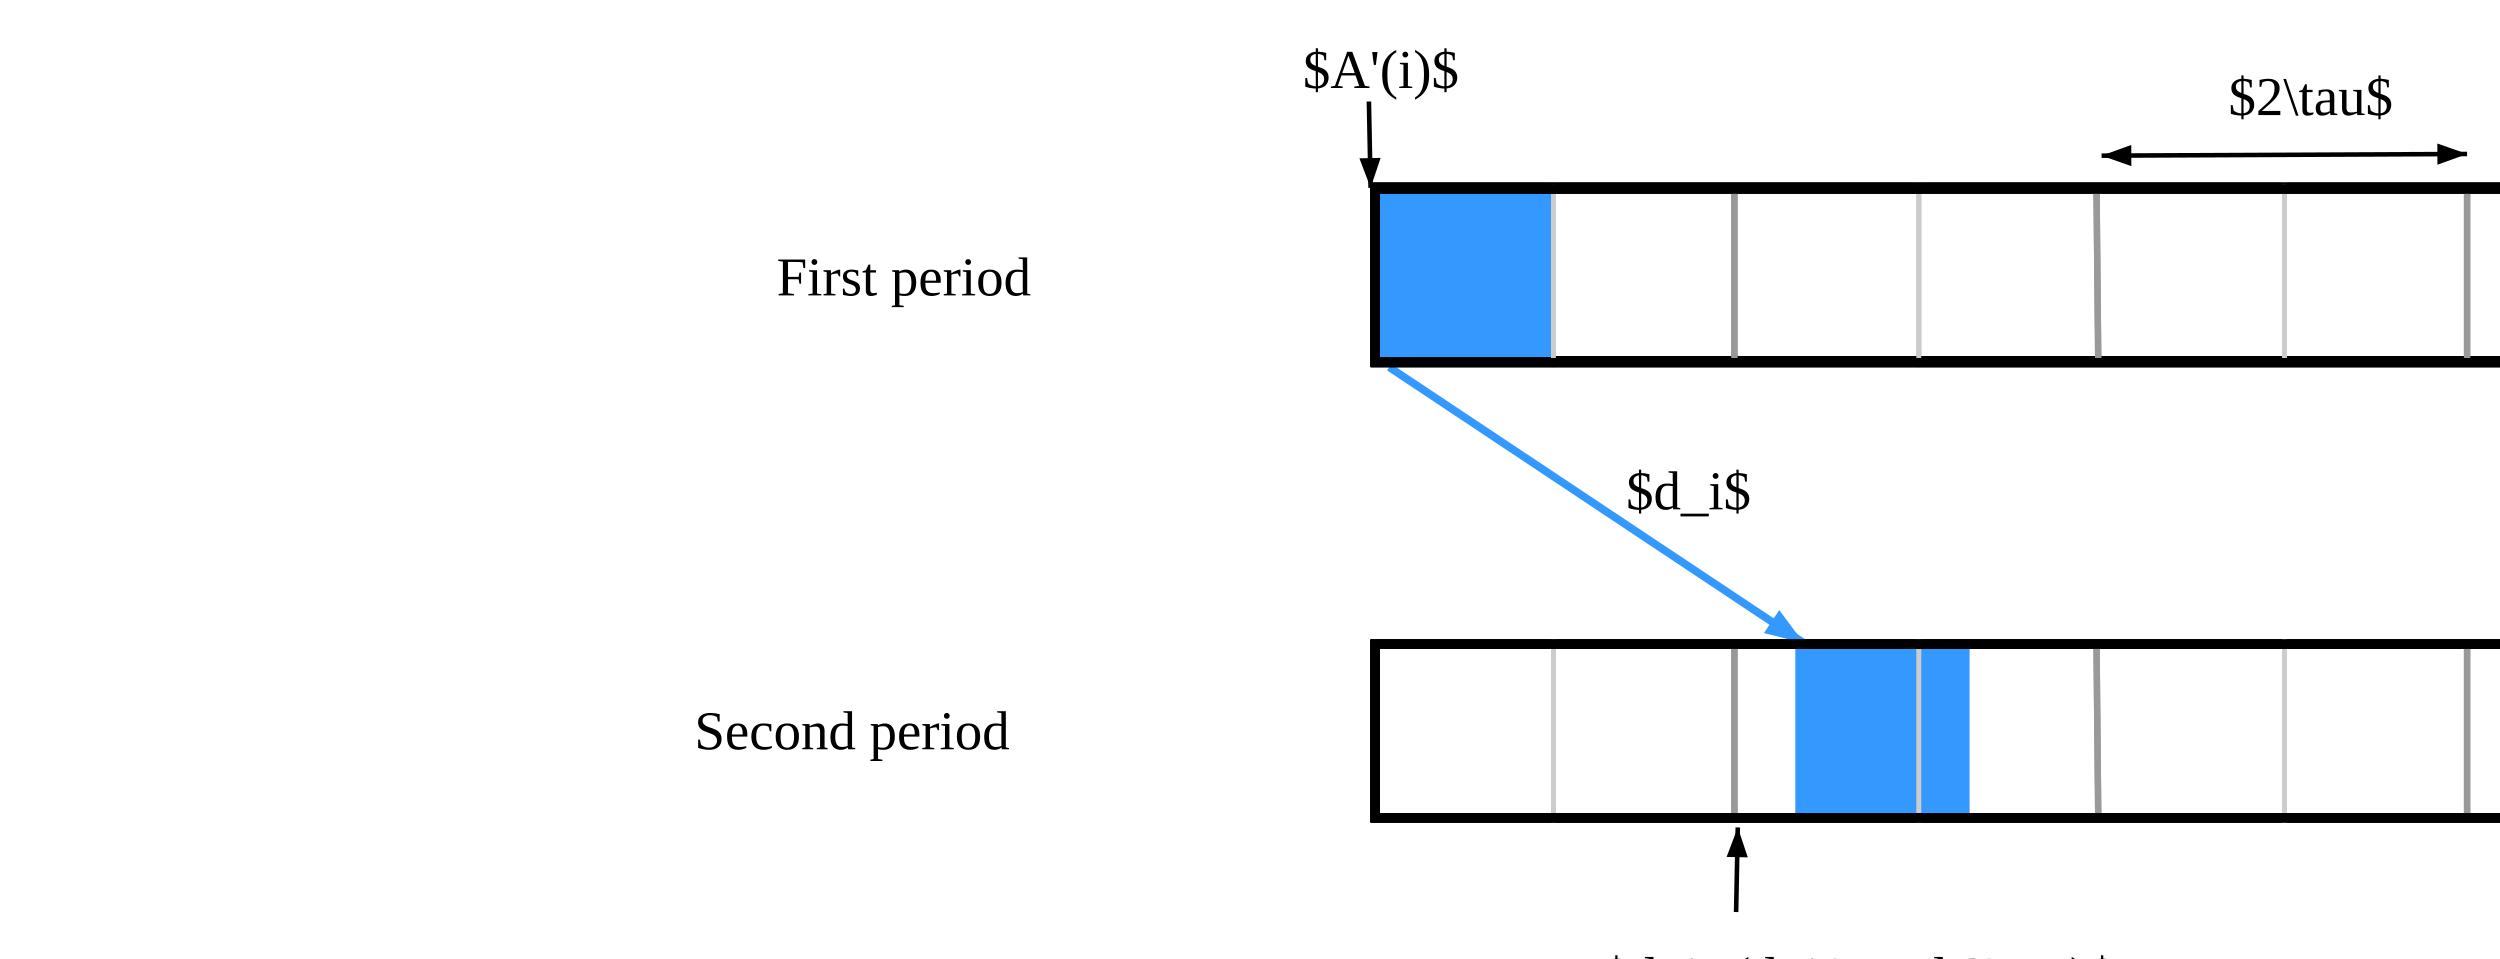
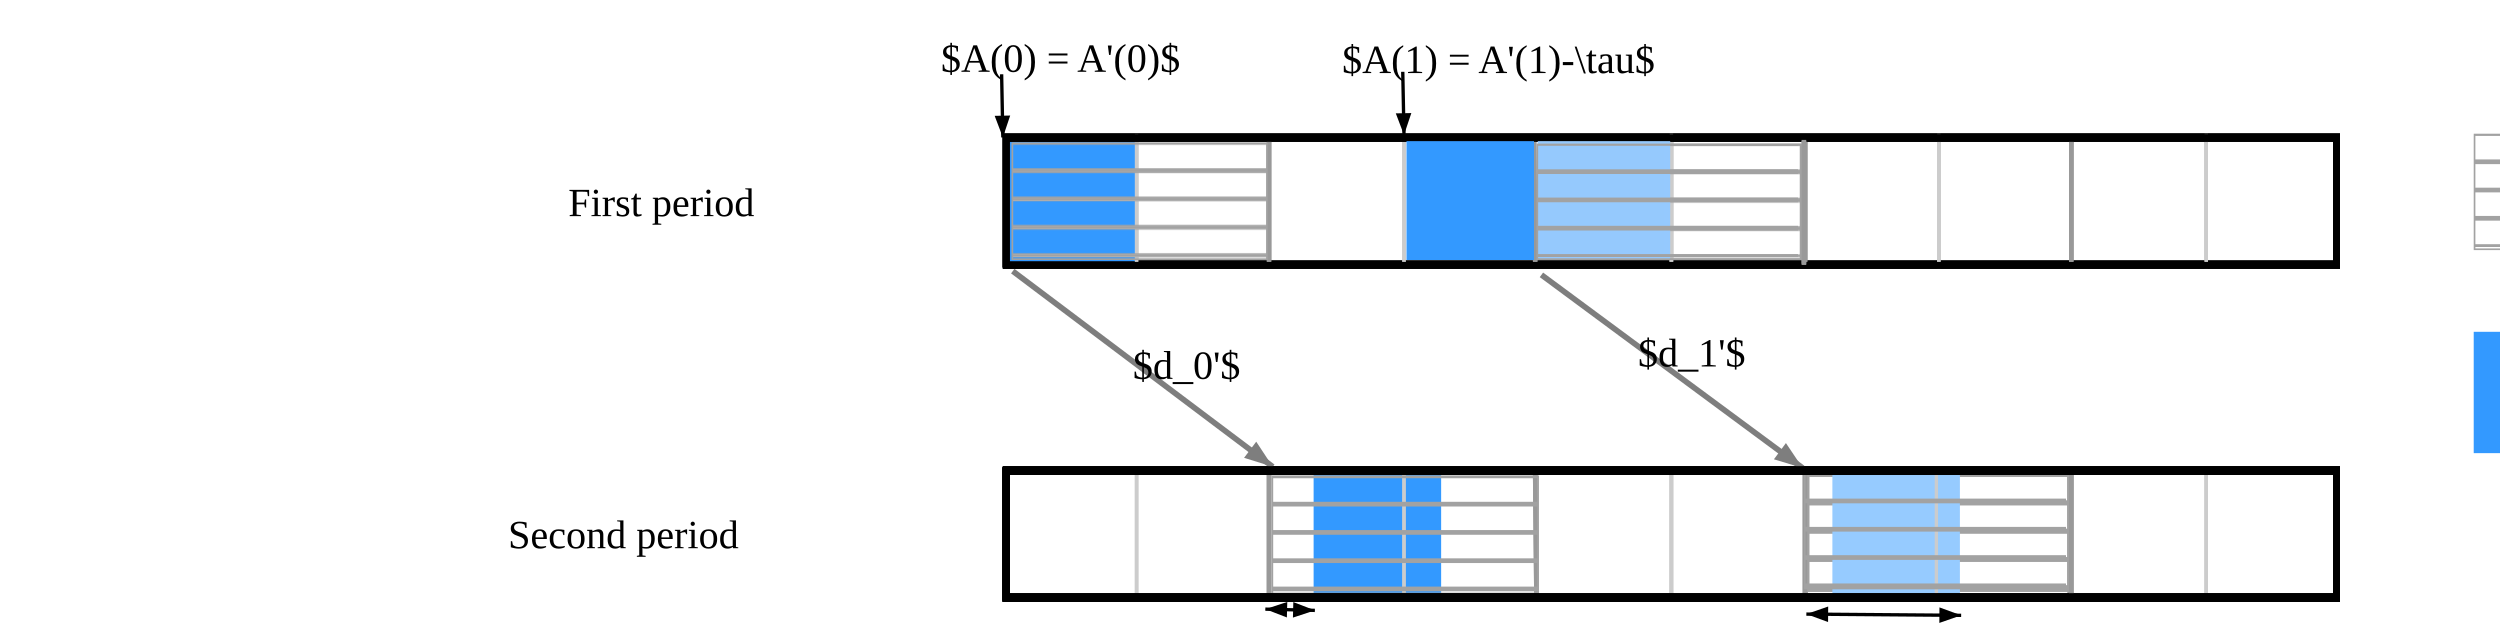
<svg xmlns="http://www.w3.org/2000/svg" xmlns:ns1="http://latexdraw.sourceforge.net/namespaces/latexdraw" version="1.1" baseProfile="full">
  <g>
-     <g ns1:type="joinedLines" id="id69591865">
+     <g ns1:type="joinedLines" id="id1124528321">
      <polyline points="340.0,80.0 340.0,40.0 " stroke-width="1.0" stroke="#cccccc" ns1:rotationAngle="0.0" />
    </g>
-     <g ns1:type="joinedLines" id="id1670216367">
+     <g ns1:type="joinedLines" id="id139742578">
      <polyline points="420.0,80.0 420.0,40.0 " stroke-width="1.0" stroke="#cccccc" ns1:rotationAngle="0.0" />
    </g>
-     <g ns1:type="joinedLines" id="id1146180643">
-       <polyline points="500.0,80.0 500.0,40.0 " stroke-width="1.0" stroke="#cccccc" ns1:rotationAngle="0.0" />
-     </g>
-     <g ns1:type="joinedLines" id="id1662050540">
+     <g ns1:type="joinedLines" id="id275857088">
+       <polyline points="500.0,80.0 500.0,40.0 " stroke-width="1.0" stroke="#cccccc" ns1:rotationAngle="0.0" />
+     </g>
+     <g ns1:type="joinedLines" id="id1198516163">
      <polyline points="340.0,180.0 340.0,140.0 " stroke-width="1.0" stroke="#cccccc" ns1:rotationAngle="0.0" />
    </g>
-     <g ns1:type="joinedLines" id="id1874399300">
+     <g ns1:type="joinedLines" id="id1505302366">
      <polyline points="420.0,180.0 420.0,140.0 " stroke-width="1.0" stroke="#cccccc" ns1:rotationAngle="0.0" />
    </g>
-     <g ns1:type="joinedLines" id="id1872234865">
+     <g ns1:type="joinedLines" id="id1548845569">
      <polyline points="500.0,180.0 500.0,140.0 " stroke-width="1.0" stroke="#cccccc" ns1:rotationAngle="0.0" />
    </g>
-     <g ns1:type="text" id="id138153360" fill="black" ns1:position="bl">
+     <g ns1:type="text" id="id263999144" fill="black" ns1:position="bl">
      <text x="170.0" y="64.667">First period</text>
    </g>
-     <g ns1:type="text" id="id1191585094" fill="black" ns1:position="bl">
+     <g ns1:type="text" id="id2020578433" fill="black" ns1:position="bl">
      <text x="152.0" y="164">Second period</text>
    </g>
-     <g ns1:type="joinedLines" id="id151237588">
+     <g ns1:type="joinedLines" id="id2001986806">
      <polyline points="340.0,180.0 340.0,140.0 " stroke-width="1.0" stroke="#cccccc" ns1:rotationAngle="0.0" />
    </g>
-     <g ns1:type="joinedLines" id="id1629565596">
+     <g ns1:type="joinedLines" id="id1017399930">
      <polyline points="420.0,180.0 420.0,140.0 " stroke-width="1.0" stroke="#cccccc" ns1:rotationAngle="0.0" />
    </g>
-     <g ns1:type="joinedLines" id="id717638370">
+     <g ns1:type="joinedLines" id="id1349987660">
      <polyline points="500.0,180.0 500.0,140.0 " stroke-width="1.0" stroke="#cccccc" ns1:rotationAngle="0.0" />
    </g>
-     <g ns1:type="rectangle" id="id1452822447">
-       <rect x="301.0" y="141.0" width="398.0" height="38.0" ns1:borderPos="outer" stroke-width="2.0" stroke="black" fill="none" />
-     </g>
-     <g ns1:type="joinedLines" id="id1438580304">
+     <g ns1:type="rectangle" id="id2131043040">
+       <rect x="301.0" y="141.0" width="398.0" height="38.0" ns1:borderPos="outer" stroke-width="2.0" stroke="black" fill="none" />
+     </g>
+     <g ns1:type="joinedLines" id="id1182379424">
      <polyline points="340,80.0 340,40.0 " stroke-width="1.0" stroke="#cccccc" ns1:rotationAngle="0.0" />
    </g>
-     <g ns1:type="joinedLines" id="id1419913712">
+     <g ns1:type="joinedLines" id="id1119560125">
      <polyline points="420.0,80.0 420.0,40.0 " stroke-width="1.0" stroke="#cccccc" ns1:rotationAngle="0.0" />
    </g>
-     <g ns1:type="joinedLines" id="id487703327">
-       <polyline points="500.0,80.0 500.0,40.0 " stroke-width="1.0" stroke="#cccccc" ns1:rotationAngle="0.0" />
-     </g>
-     <g ns1:type="rectangle" id="id2097704913">
+     <g ns1:type="joinedLines" id="id577834973">
+       <polyline points="500.0,80.0 500.0,40.0 " stroke-width="1.0" stroke="#cccccc" ns1:rotationAngle="0.0" />
+     </g>
+     <g ns1:type="rectangle" id="id1439702603">
      <rect x="301.0" y="41.0" width="398.0" height="38.0" ns1:borderPos="outer" stroke-width="2.0" stroke="black" fill="none" />
    </g>
-     <g ns1:type="joinedLines" id="id1427655538">
+     <g ns1:type="joinedLines" id="id601380802">
      <polyline points="500.0,180.0 500.0,140.0 " stroke-width="1.0" stroke="#cccccc" ns1:rotationAngle="0.0" />
    </g>
-     <g ns1:type="joinedLines" id="id321528898">
+     <g ns1:type="joinedLines" id="id1404106084">
      <polyline points="580.0,180.0 580.0,140.0 " stroke-width="1.0" stroke="#cccccc" ns1:rotationAngle="0.0" />
    </g>
-     <g ns1:type="joinedLines" id="id51702230">
+     <g ns1:type="joinedLines" id="id1457014077">
      <polyline points="660.0,180.0 660.0,140.0 " stroke-width="1.0" stroke="#cccccc" ns1:rotationAngle="0.0" />
    </g>
-     <g ns1:type="joinedLines" id="id1432114729">
+     <g ns1:type="joinedLines" id="id954687482">
      <polyline points="500.0,180.0 500.0,140.0 " stroke-width="1.0" stroke="#cccccc" ns1:rotationAngle="0.0" />
    </g>
-     <g ns1:type="joinedLines" id="id2023080120">
+     <g ns1:type="joinedLines" id="id1610820931">
      <polyline points="580.0,180.0 580.0,140.0 " stroke-width="1.0" stroke="#cccccc" ns1:rotationAngle="0.0" />
    </g>
-     <g ns1:type="joinedLines" id="id1278081639">
+     <g ns1:type="joinedLines" id="id1258233112">
      <polyline points="660.0,180.0 660.0,140.0 " stroke-width="1.0" stroke="#cccccc" ns1:rotationAngle="0.0" />
    </g>
-     <g ns1:type="joinedLines" id="id1835435711">
-       <polyline points="500.0,80.0 500.0,40.0 " stroke-width="1.0" stroke="#cccccc" ns1:rotationAngle="0.0" />
-     </g>
-     <g ns1:type="joinedLines" id="id2101551289">
+     <g ns1:type="joinedLines" id="id1957974605">
+       <polyline points="500.0,80.0 500.0,40.0 " stroke-width="1.0" stroke="#cccccc" ns1:rotationAngle="0.0" />
+     </g>
+     <g ns1:type="joinedLines" id="id579559777">
      <polyline points="580.0,80.0 580.0,40.0 " stroke-width="1.0" stroke="#cccccc" ns1:rotationAngle="0.0" />
    </g>
-     <g ns1:type="joinedLines" id="id94126899">
+     <g ns1:type="joinedLines" id="id1502533584">
      <polyline points="660.0,80.0 660.0,40.0 " stroke-width="1.0" stroke="#cccccc" ns1:rotationAngle="0.0" />
    </g>
-     <g ns1:type="joinedLines" id="id1060581699">
-       <polyline points="500.0,80.0 500.0,40.0 " stroke-width="1.0" stroke="#cccccc" ns1:rotationAngle="0.0" />
-     </g>
-     <g ns1:type="joinedLines" id="id1392867617">
+     <g ns1:type="joinedLines" id="id1165062248">
+       <polyline points="500.0,80.0 500.0,40.0 " stroke-width="1.0" stroke="#cccccc" ns1:rotationAngle="0.0" />
+     </g>
+     <g ns1:type="joinedLines" id="id322678423">
      <polyline points="580.0,80.0 580.0,40.0 " stroke-width="1.0" stroke="#cccccc" ns1:rotationAngle="0.0" />
    </g>
-     <g ns1:type="joinedLines" id="id2094789094">
+     <g ns1:type="joinedLines" id="id629180984">
      <polyline points="660.0,80.0 660.0,40.0 " stroke-width="1.0" stroke="#cccccc" ns1:rotationAngle="0.0" />
    </g>
-     <g ns1:type="rectangle" id="id1582990718">
+     <g ns1:type="rectangle" id="id1900801546">
      <rect x="301.0" y="41.0" width="398.0" height="38.0" ns1:borderPos="outer" stroke-width="2.0" stroke="black" fill="none" />
    </g>
-     <g ns1:type="rectangle" id="id1566230948">
-       <rect x="301.0" y="141.0" width="398.0" height="38.0" ns1:borderPos="outer" stroke-width="2.0" stroke="black" fill="none" />
-     </g>
-     <g ns1:type="joinedLines" id="id763854049">
+     <g ns1:type="rectangle" id="id1504087329">
+       <rect x="301.0" y="141.0" width="398.0" height="38.0" ns1:borderPos="outer" stroke-width="2.0" stroke="black" fill="none" />
+     </g>
+     <g ns1:type="joinedLines" id="id496037011">
      <polyline points="379.63,178.148 379.63,141.111 " stroke-width="1.4" stroke="#999999" ns1:rotationAngle="0.0" />
    </g>
-     <g ns1:type="joinedLines" id="id277186019">
-       <polyline points="459.259,178.148 458.889,141.111 " stroke-width="1.4" stroke="#999999" ns1:rotationAngle="0.0" />
-     </g>
-     <g ns1:type="joinedLines" id="id641595349">
+     <g ns1:type="joinedLines" id="id946270773">
+       <polyline points="459.63,178.889 459.259,141.852 " stroke-width="1.4" stroke="#999999" ns1:rotationAngle="0.0" />
+     </g>
+     <g ns1:type="joinedLines" id="id988764494">
      <polyline points="540,178.889 540,141.852 " stroke-width="1.4" stroke="#999999" ns1:rotationAngle="0.0" />
    </g>
-     <g ns1:type="joinedLines" id="id1902011882">
-       <polyline points="619.63,178.519 619.63,141.481 " stroke-width="1.4" stroke="#999999" ns1:rotationAngle="0.0" />
-     </g>
-     <g ns1:type="rectangle" id="id1965136479">
-       <rect x="301.0" y="141.0" width="398.0" height="38.0" ns1:borderPos="outer" stroke-width="2.0" stroke="black" fill="none" />
-     </g>
-     <g ns1:type="rectangle" id="id143479558">
-       <rect x="301.0" y="141.0" width="398.0" height="38.0" ns1:borderPos="outer" stroke-width="2.0" stroke="black" fill="none" />
-     </g>
-     <g ns1:type="joinedLines" id="id665430746">
+     <g ns1:type="joinedLines" id="id1169347942">
+       <polyline points="619.259,178.519 619.259,141.481 " stroke-width="1.4" stroke="#999999" ns1:rotationAngle="0.0" />
+     </g>
+     <g ns1:type="rectangle" id="id722838885">
+       <rect x="301.0" y="141.0" width="398.0" height="38.0" ns1:borderPos="outer" stroke-width="2.0" stroke="black" fill="none" />
+     </g>
+     <g ns1:type="rectangle" id="id1627843564">
+       <rect x="301.0" y="141.0" width="398.0" height="38.0" ns1:borderPos="outer" stroke-width="2.0" stroke="black" fill="none" />
+     </g>
+     <g ns1:type="joinedLines" id="id151245563">
      <polyline points="340.0,80.0 340.0,40.0 " stroke-width="1.0" stroke="#cccccc" ns1:rotationAngle="0.0" />
    </g>
-     <g ns1:type="joinedLines" id="id66535575">
+     <g ns1:type="joinedLines" id="id219901529">
      <polyline points="420.0,80.0 420.0,40.0 " stroke-width="1.0" stroke="#cccccc" ns1:rotationAngle="0.0" />
    </g>
-     <g ns1:type="joinedLines" id="id474072316">
-       <polyline points="500.0,80.0 500.0,40.0 " stroke-width="1.0" stroke="#cccccc" ns1:rotationAngle="0.0" />
-     </g>
-     <g ns1:type="joinedLines" id="id1222694103">
+     <g ns1:type="joinedLines" id="id1324389905">
+       <polyline points="500.0,80.0 500.0,40.0 " stroke-width="1.0" stroke="#cccccc" ns1:rotationAngle="0.0" />
+     </g>
+     <g ns1:type="joinedLines" id="id1713356591">
      <polyline points="340.0,80.0 340.0,40.0 " stroke-width="1.0" stroke="#cccccc" ns1:rotationAngle="0.0" />
    </g>
-     <g ns1:type="joinedLines" id="id250108793">
+     <g ns1:type="joinedLines" id="id1832511272">
      <polyline points="420.0,80.0 420.0,40.0 " stroke-width="1.0" stroke="#cccccc" ns1:rotationAngle="0.0" />
    </g>
-     <g ns1:type="joinedLines" id="id1742826118">
-       <polyline points="500.0,80.0 500.0,40.0 " stroke-width="1.0" stroke="#cccccc" ns1:rotationAngle="0.0" />
-     </g>
-     <g ns1:type="rectangle" id="id1462702658">
+     <g ns1:type="joinedLines" id="id1172406326">
+       <polyline points="500.0,80.0 500.0,40.0 " stroke-width="1.0" stroke="#cccccc" ns1:rotationAngle="0.0" />
+     </g>
+     <g ns1:type="rectangle" id="id1562663041">
      <rect x="301.0" y="41.0" width="398.0" height="38.0" ns1:borderPos="outer" stroke-width="2.0" stroke="black" fill="none" />
    </g>
-     <g ns1:type="joinedLines" id="id1490351423">
-       <polyline points="500.0,80.0 500.0,40.0 " stroke-width="1.0" stroke="#cccccc" ns1:rotationAngle="0.0" />
-     </g>
-     <g ns1:type="joinedLines" id="id1770432196">
+     <g ns1:type="joinedLines" id="id796561830">
+       <polyline points="500.0,80.0 500.0,40.0 " stroke-width="1.0" stroke="#cccccc" ns1:rotationAngle="0.0" />
+     </g>
+     <g ns1:type="joinedLines" id="id413968784">
      <polyline points="580.0,80.0 580.0,40.0 " stroke-width="1.0" stroke="#cccccc" ns1:rotationAngle="0.0" />
    </g>
-     <g ns1:type="joinedLines" id="id1253457678">
+     <g ns1:type="joinedLines" id="id526665192">
      <polyline points="660.0,80.0 660.0,40.0 " stroke-width="1.0" stroke="#cccccc" ns1:rotationAngle="0.0" />
    </g>
-     <g ns1:type="joinedLines" id="id1881320036">
-       <polyline points="500.0,80.0 500.0,40.0 " stroke-width="1.0" stroke="#cccccc" ns1:rotationAngle="0.0" />
-     </g>
-     <g ns1:type="joinedLines" id="id477681867">
+     <g ns1:type="joinedLines" id="id496508983">
+       <polyline points="500.0,80.0 500.0,40.0 " stroke-width="1.0" stroke="#cccccc" ns1:rotationAngle="0.0" />
+     </g>
+     <g ns1:type="joinedLines" id="id81393313">
      <polyline points="580.0,80.0 580.0,40.0 " stroke-width="1.0" stroke="#cccccc" ns1:rotationAngle="0.0" />
    </g>
-     <g ns1:type="joinedLines" id="id565693024">
+     <g ns1:type="joinedLines" id="id393921257">
      <polyline points="660.0,80.0 660.0,40.0 " stroke-width="1.0" stroke="#cccccc" ns1:rotationAngle="0.0" />
    </g>
-     <g ns1:type="rectangle" id="id1916591672">
+     <g ns1:type="rectangle" id="id407763754">
      <rect x="301.0" y="41.0" width="398.0" height="38.0" ns1:borderPos="outer" stroke-width="2.0" stroke="black" fill="none" />
    </g>
-     <g ns1:type="joinedLines" id="id812743111">
+     <g ns1:type="joinedLines" id="id1824171665">
      <polyline points="379.63,78.148 379.63,41.111 " stroke-width="1.4" stroke="#999999" ns1:rotationAngle="0.0" />
    </g>
-     <g ns1:type="joinedLines" id="id1261756879">
+     <g ns1:type="joinedLines" id="id464242869">
      <polyline points="459.259,78.148 458.889,41.111 " stroke-width="1.4" stroke="#999999" ns1:rotationAngle="0.0" />
    </g>
-     <g ns1:type="joinedLines" id="id223591499">
+     <g ns1:type="joinedLines" id="id1035438955">
      <polyline points="540,78.889 540,41.852 " stroke-width="1.4" stroke="#999999" ns1:rotationAngle="0.0" />
    </g>
-     <g ns1:type="joinedLines" id="id1469490642">
+     <g ns1:type="joinedLines" id="id1403686887">
      <polyline points="619.63,78.519 619.63,41.481 " stroke-width="1.4" stroke="#999999" ns1:rotationAngle="0.0" />
    </g>
-     <g ns1:type="rectangle" id="id1263299081">
+     <g ns1:type="rectangle" id="id1469604139">
      <rect x="301.0" y="41.0" width="398.0" height="38.0" ns1:borderPos="outer" stroke-width="2.0" stroke="black" fill="none" />
    </g>
-     <g ns1:type="rectangle" id="id308432541">
+     <g ns1:type="rectangle" id="id1313508698">
      <rect x="301.0" y="41.0" width="398.0" height="38.0" ns1:borderPos="outer" stroke-width="2.0" stroke="black" fill="none" />
    </g>
-     <g ns1:type="joinedLines" id="id1584541507">
-       <polyline points="304.074,80.37 394.815,140.741 " stroke-width="1.7" stroke="#3399ff" ns1:rotationAngle="0.0" marker-end="url(#arrow1-1584541507)" />
-     </g>
-     <g ns1:type="rectangle" id="id356782563">
+     <g ns1:type="rectangle" id="id141047865">
      <rect x="302.702" y="42.702" width="36.448" height="34.596" ns1:borderPos="outer" stroke-width="1.7" stroke="#3399ff" fill="#3399ff" />
    </g>
-     <g ns1:type="rectangle" id="id23069738">
+     <g ns1:type="rectangle" id="id1500607765">
      <rect x="393.813" y="142.702" width="36.448" height="34.596" ns1:borderPos="outer" stroke-width="1.7" stroke="#3399ff" fill="#3399ff" />
    </g>
-     <g ns1:type="joinedLines" id="id2069675008">
+     <g ns1:type="joinedLines" id="id1508181636">
      <polyline points="340.0,180 340.0,140 " stroke-width="1.0" stroke="#cccccc" ns1:rotationAngle="0.0" />
    </g>
-     <g ns1:type="joinedLines" id="id237555954">
+     <g ns1:type="joinedLines" id="id909629249">
      <polyline points="420.0,180 420.0,140 " stroke-width="1.0" stroke="#cccccc" ns1:rotationAngle="0.0" />
    </g>
-     <g ns1:type="joinedLines" id="id1445559366">
+     <g ns1:type="joinedLines" id="id2101542209">
      <polyline points="500.0,180 500.0,140 " stroke-width="1.0" stroke="#cccccc" ns1:rotationAngle="0.0" />
    </g>
-     <g ns1:type="joinedLines" id="id1688012049">
+     <g ns1:type="joinedLines" id="id2004997302">
      <polyline points="340.0,180 340.0,140 " stroke-width="1.0" stroke="#cccccc" ns1:rotationAngle="0.0" />
    </g>
-     <g ns1:type="joinedLines" id="id1786546619">
+     <g ns1:type="joinedLines" id="id31899802">
      <polyline points="420.0,180 420.0,140 " stroke-width="1.0" stroke="#cccccc" ns1:rotationAngle="0.0" />
    </g>
-     <g ns1:type="joinedLines" id="id490578539">
+     <g ns1:type="joinedLines" id="id598345899">
      <polyline points="500.0,180 500.0,140 " stroke-width="1.0" stroke="#cccccc" ns1:rotationAngle="0.0" />
    </g>
-     <g ns1:type="rectangle" id="id873287188">
-       <rect x="301.0" y="141" width="398.0" height="38.0" ns1:borderPos="outer" stroke-width="2.0" stroke="black" fill="none" />
-     </g>
-     <g ns1:type="joinedLines" id="id1906605772">
+     <g ns1:type="rectangle" id="id1528174022">
+       <rect x="301.0" y="141" width="398.0" height="38.0" ns1:borderPos="outer" stroke-width="2.0" stroke="black" fill="none" />
+     </g>
+     <g ns1:type="joinedLines" id="id1216619488">
      <polyline points="500.0,180 500.0,140 " stroke-width="1.0" stroke="#cccccc" ns1:rotationAngle="0.0" />
    </g>
-     <g ns1:type="joinedLines" id="id80998029">
+     <g ns1:type="joinedLines" id="id1345417185">
      <polyline points="580.0,180 580.0,140 " stroke-width="1.0" stroke="#cccccc" ns1:rotationAngle="0.0" />
    </g>
-     <g ns1:type="joinedLines" id="id45001480">
+     <g ns1:type="joinedLines" id="id1182781558">
      <polyline points="660.0,180 660.0,140 " stroke-width="1.0" stroke="#cccccc" ns1:rotationAngle="0.0" />
    </g>
-     <g ns1:type="joinedLines" id="id1074458151">
+     <g ns1:type="joinedLines" id="id831500423">
      <polyline points="500.0,180 500.0,140 " stroke-width="1.0" stroke="#cccccc" ns1:rotationAngle="0.0" />
    </g>
-     <g ns1:type="joinedLines" id="id283910770">
+     <g ns1:type="joinedLines" id="id1307053596">
      <polyline points="580.0,180 580.0,140 " stroke-width="1.0" stroke="#cccccc" ns1:rotationAngle="0.0" />
    </g>
-     <g ns1:type="joinedLines" id="id1794708194">
+     <g ns1:type="joinedLines" id="id1068050053">
      <polyline points="660.0,180 660.0,140 " stroke-width="1.0" stroke="#cccccc" ns1:rotationAngle="0.0" />
    </g>
-     <g ns1:type="rectangle" id="id361724882">
-       <rect x="301.0" y="141" width="398.0" height="38.0" ns1:borderPos="outer" stroke-width="2.0" stroke="black" fill="none" />
-     </g>
-     <g ns1:type="joinedLines" id="id1736680883">
+     <g ns1:type="rectangle" id="id602177287">
+       <rect x="301.0" y="141" width="398.0" height="38.0" ns1:borderPos="outer" stroke-width="2.0" stroke="black" fill="none" />
+     </g>
+     <g ns1:type="joinedLines" id="id1404587582">
      <polyline points="379.63,178.148 379.63,141.111 " stroke-width="1.4" stroke="#999999" ns1:rotationAngle="0.0" />
    </g>
-     <g ns1:type="joinedLines" id="id1686433173">
-       <polyline points="459.259,178.148 458.889,141.111 " stroke-width="1.4" stroke="#999999" ns1:rotationAngle="0.0" />
-     </g>
-     <g ns1:type="joinedLines" id="id623618063">
+     <g ns1:type="joinedLines" id="id1972520279">
+       <polyline points="459.63,178.889 459.259,141.852 " stroke-width="1.4" stroke="#999999" ns1:rotationAngle="0.0" />
+     </g>
+     <g ns1:type="joinedLines" id="id1600790301">
      <polyline points="540,178.889 540,141.852 " stroke-width="1.4" stroke="#999999" ns1:rotationAngle="0.0" />
    </g>
-     <g ns1:type="joinedLines" id="id912039345">
-       <polyline points="619.63,178.519 619.63,141.481 " stroke-width="1.4" stroke="#999999" ns1:rotationAngle="0.0" />
-     </g>
-     <g ns1:type="rectangle" id="id1746210459">
-       <rect x="301.0" y="141" width="398.0" height="38.0" ns1:borderPos="outer" stroke-width="2.0" stroke="black" fill="none" />
-     </g>
-     <g ns1:type="rectangle" id="id1983640751">
-       <rect x="301.0" y="141" width="398.0" height="38.0" ns1:borderPos="outer" stroke-width="2.0" stroke="black" fill="none" />
-     </g>
-     <g ns1:type="joinedLines" id="id815579372">
+     <g ns1:type="joinedLines" id="id1027305744">
+       <polyline points="619.259,178.519 619.259,141.481 " stroke-width="1.4" stroke="#999999" ns1:rotationAngle="0.0" />
+     </g>
+     <g ns1:type="rectangle" id="id1866665652">
+       <rect x="301.0" y="141" width="398.0" height="38.0" ns1:borderPos="outer" stroke-width="2.0" stroke="black" fill="none" />
+     </g>
+     <g ns1:type="rectangle" id="id1920358352">
+       <rect x="301.0" y="141" width="398.0" height="38.0" ns1:borderPos="outer" stroke-width="2.0" stroke="black" fill="none" />
+     </g>
+     <g ns1:type="joinedLines" id="id373323438">
      <polyline points="340.0,80.37 340.0,40.37 " stroke-width="1.0" stroke="#cccccc" ns1:rotationAngle="0.0" />
    </g>
-     <g ns1:type="joinedLines" id="id98064316">
+     <g ns1:type="joinedLines" id="id1515866417">
      <polyline points="420.0,80.37 420.0,40.37 " stroke-width="1.0" stroke="#cccccc" ns1:rotationAngle="0.0" />
    </g>
-     <g ns1:type="joinedLines" id="id45865874">
+     <g ns1:type="joinedLines" id="id566354048">
      <polyline points="500.0,80.37 500.0,40.37 " stroke-width="1.0" stroke="#cccccc" ns1:rotationAngle="0.0" />
    </g>
-     <g ns1:type="joinedLines" id="id1630953985">
+     <g ns1:type="joinedLines" id="id564883255">
      <polyline points="340.0,80.37 340.0,40.37 " stroke-width="1.0" stroke="#cccccc" ns1:rotationAngle="0.0" />
    </g>
-     <g ns1:type="joinedLines" id="id1590336650">
+     <g ns1:type="joinedLines" id="id871412760">
      <polyline points="420.0,80.37 420.0,40.37 " stroke-width="1.0" stroke="#cccccc" ns1:rotationAngle="0.0" />
    </g>
-     <g ns1:type="joinedLines" id="id252675643">
+     <g ns1:type="joinedLines" id="id1694720818">
      <polyline points="500.0,80.37 500.0,40.37 " stroke-width="1.0" stroke="#cccccc" ns1:rotationAngle="0.0" />
    </g>
-     <g ns1:type="rectangle" id="id173366343">
+     <g ns1:type="rectangle" id="id313104614">
      <rect x="301.0" y="41.37" width="398.0" height="38.0" ns1:borderPos="outer" stroke-width="2.0" stroke="black" fill="none" />
    </g>
-     <g ns1:type="joinedLines" id="id2062508442">
+     <g ns1:type="joinedLines" id="id671852229">
      <polyline points="500.0,80.37 500.0,40.37 " stroke-width="1.0" stroke="#cccccc" ns1:rotationAngle="0.0" />
    </g>
-     <g ns1:type="joinedLines" id="id1475667025">
+     <g ns1:type="joinedLines" id="id804111362">
      <polyline points="580.0,80.37 580.0,40.37 " stroke-width="1.0" stroke="#cccccc" ns1:rotationAngle="0.0" />
    </g>
-     <g ns1:type="joinedLines" id="id1336625630">
+     <g ns1:type="joinedLines" id="id1992834560">
      <polyline points="660.0,80.37 660.0,40.37 " stroke-width="1.0" stroke="#cccccc" ns1:rotationAngle="0.0" />
    </g>
-     <g ns1:type="joinedLines" id="id1372330108">
+     <g ns1:type="joinedLines" id="id786677281">
      <polyline points="500.0,80.37 500.0,40.37 " stroke-width="1.0" stroke="#cccccc" ns1:rotationAngle="0.0" />
    </g>
-     <g ns1:type="joinedLines" id="id1113779742">
+     <g ns1:type="joinedLines" id="id511870108">
      <polyline points="580.0,80.37 580.0,40.37 " stroke-width="1.0" stroke="#cccccc" ns1:rotationAngle="0.0" />
    </g>
-     <g ns1:type="joinedLines" id="id124881077">
+     <g ns1:type="joinedLines" id="id1057941438">
      <polyline points="660.0,80.37 660.0,40.37 " stroke-width="1.0" stroke="#cccccc" ns1:rotationAngle="0.0" />
    </g>
-     <g ns1:type="rectangle" id="id270707228">
+     <g ns1:type="rectangle" id="id1893073892">
      <rect x="301.0" y="41.37" width="398.0" height="38.0" ns1:borderPos="outer" stroke-width="2.0" stroke="black" fill="none" />
    </g>
-     <g ns1:type="joinedLines" id="id1448119921">
+     <g ns1:type="joinedLines" id="id1315025178">
      <polyline points="379.63,78.519 379.63,41.481 " stroke-width="1.4" stroke="#999999" ns1:rotationAngle="0.0" />
    </g>
-     <g ns1:type="joinedLines" id="id996115894">
+     <g ns1:type="joinedLines" id="id583798860">
      <polyline points="459.259,78.519 458.889,41.481 " stroke-width="1.4" stroke="#999999" ns1:rotationAngle="0.0" />
    </g>
-     <g ns1:type="joinedLines" id="id1214945513">
+     <g ns1:type="joinedLines" id="id864396942">
      <polyline points="540,79.259 540,42.222 " stroke-width="1.4" stroke="#999999" ns1:rotationAngle="0.0" />
    </g>
-     <g ns1:type="joinedLines" id="id1960655805">
+     <g ns1:type="joinedLines" id="id1018629304">
      <polyline points="619.63,78.889 619.63,41.852 " stroke-width="1.4" stroke="#999999" ns1:rotationAngle="0.0" />
    </g>
-     <g ns1:type="rectangle" id="id801531386">
+     <g ns1:type="rectangle" id="id725213844">
      <rect x="301.0" y="41.37" width="398.0" height="38.0" ns1:borderPos="outer" stroke-width="2.0" stroke="black" fill="none" />
    </g>
-     <g ns1:type="rectangle" id="id1108467900">
+     <g ns1:type="rectangle" id="id135896312">
      <rect x="301.0" y="41.37" width="398.0" height="38.0" ns1:borderPos="outer" stroke-width="2.0" stroke="black" fill="none" />
    </g>
-     <g ns1:type="text" id="id2082225781" fill="black" ns1:position="bl">
-       <text x="285.185" y="19.259">$A'(i)$</text>
-     </g>
-     <g ns1:type="text" id="id73813047" fill="black" ns1:position="bl">
-       <text x="355.926" y="111.481">$d_i$</text>
-     </g>
-     <g ns1:type="text" id="id600896190" fill="black" ns1:position="bl">
-       <text x="487.778" y="25.185">$2\tau$</text>
-     </g>
-     <g ns1:type="text" id="id599278432" fill="black" ns1:position="bl">
-       <text x="350.741" y="217.778">$d_i -(d_i \mod 2\tau)$</text>
-     </g>
-     <g ns1:type="joinedLines" id="id1722486432">
-       <polyline points="299.63,22.222 300.0,41.111 " stroke-width="1.0" stroke="black" ns1:rotationAngle="0.0" marker-end="url(#arrow1-1722486432)" />
-     </g>
-     <g ns1:type="joinedLines" id="id60628339">
-       <polyline points="380.0,199.63 380.37,181.111 " stroke-width="1.0" stroke="black" ns1:rotationAngle="0.0" marker-end="url(#arrow1-60628339)" />
-     </g>
-     <g ns1:type="joinedLines" id="id468058550">
-       <polyline points="460,34.074 540.0,33.704 " stroke-width="1.0" stroke="black" ns1:rotationAngle="0.0" marker-start="url(#arrow0-468058550)" marker-end="url(#arrow1-468058550)" />
+     <g ns1:type="text" id="id503049367" fill="black" ns1:position="bl">
+       <text x="281.481" y="21.481">$A(0) = A'(0)$</text>
+     </g>
+     <g ns1:type="joinedLines" id="id52286702">
+       <polyline points="299.63,22.222 300.0,41.111 " stroke-width="1.0" stroke="black" ns1:rotationAngle="0.0" marker-end="url(#arrow1-52286702)" />
+     </g>
+     <g ns1:type="joinedLines" id="id841549639">
+       <polyline points="540.37,183.704 586.667,184.074 " stroke-width="1.0" stroke="black" ns1:rotationAngle="0.0" marker-start="url(#arrow0-841549639)" marker-end="url(#arrow1-841549639)" />
+     </g>
+     <g ns1:type="rectangle" id="id1929476179">
+       <rect x="302.843" y="42.843" width="76.167" height="34.685" ns1:borderPos="outer" stroke-width="0.5" stroke="#a2a2a2" fill="url(#pattern1929476179)" />
+     </g>
+     <g ns1:type="rectangle" id="id155001174">
+       <rect x="380.62" y="142.472" width="79.5" height="35.056" ns1:borderPos="outer" stroke-width="0.5" stroke="#a2a2a2" fill="url(#pattern155001174)" />
+     </g>
+     <g ns1:type="rectangle" id="id1282683699">
+       <rect x="540.991" y="142.102" width="78.019" height="34.685" ns1:borderPos="outer" stroke-width="0.5" stroke="#a2a2a2" fill="url(#pattern1282683699)" />
+     </g>
+     <g ns1:type="rectangle" id="id2067440991">
+       <rect x="460.25" y="43.213" width="78.759" height="34.315" ns1:borderPos="outer" stroke-width="0.5" stroke="#a2a2a2" fill="url(#pattern2067440991)" />
+     </g>
+     <g ns1:type="rectangle" id="id1950215922">
+       <rect x="740.25" y="40.25" width="78.759" height="34.315" ns1:borderPos="outer" stroke-width="0.5" stroke="#a2a2a2" fill="url(#pattern1950215922)" />
+     </g>
+     <g ns1:type="rectangle" id="id481586054">
+       <rect x="740.85" y="100.109" width="36.448" height="34.596" ns1:borderPos="outer" stroke-width="1.7" stroke="#3399ff" fill="#3399ff" />
+     </g>
+     <g ns1:type="rectangle" id="id1017419813">
+       <rect x="421.591" y="43.072" width="36.448" height="33.856" ns1:borderPos="outer" stroke-width="1.7" stroke="#3399ff" fill="#3399ff" />
+     </g>
+     <g ns1:type="joinedLines" id="id316190560">
+       <polyline points="580.0,180.0 580.0,140.0 " stroke-width="1.0" stroke="#cccccc" ns1:rotationAngle="0.0" />
+     </g>
+     <g ns1:type="joinedLines" id="id720168890">
+       <polyline points="580.0,180.0 580.0,140.0 " stroke-width="1.0" stroke="#cccccc" ns1:rotationAngle="0.0" />
+     </g>
+     <g ns1:type="joinedLines" id="id1796245023">
+       <polyline points="540,178.889 540,141.852 " stroke-width="1.4" stroke="#999999" ns1:rotationAngle="0.0" />
+     </g>
+     <g ns1:type="joinedLines" id="id1574045513">
+       <polyline points="619.259,178.519 619.259,141.481 " stroke-width="1.4" stroke="#999999" ns1:rotationAngle="0.0" />
+     </g>
+     <g ns1:type="joinedLines" id="id705411467">
+       <polyline points="580.0,180 580.0,140 " stroke-width="1.0" stroke="#cccccc" ns1:rotationAngle="0.0" />
+     </g>
+     <g ns1:type="joinedLines" id="id10045757">
+       <polyline points="580.0,180 580.0,140 " stroke-width="1.0" stroke="#cccccc" ns1:rotationAngle="0.0" />
+     </g>
+     <g ns1:type="joinedLines" id="id360030881">
+       <polyline points="540,178.889 540,141.852 " stroke-width="1.4" stroke="#999999" ns1:rotationAngle="0.0" />
+     </g>
+     <g ns1:type="joinedLines" id="id1967473123">
+       <polyline points="619.259,178.519 619.259,141.481 " stroke-width="1.4" stroke="#999999" ns1:rotationAngle="0.0" />
+     </g>
+     <g ns1:type="rectangle" id="id64132002">
+       <rect x="540.991" y="142.102" width="78.019" height="34.685" ns1:borderPos="outer" stroke-width="0.5" stroke="#a2a2a2" fill="url(#pattern64132002)" />
+     </g>
+     <g ns1:type="rectangle" id="id297769509">
+       <rect x="301.0" y="140.63" width="398.0" height="38.0" ns1:borderPos="outer" stroke-width="2.0" stroke="black" fill="none" />
+     </g>
+     <g ns1:type="rectangle" id="id817162690">
+       <rect x="301.0" y="140.63" width="398.0" height="38.0" ns1:borderPos="outer" stroke-width="2.0" stroke="black" fill="none" />
+     </g>
+     <g ns1:type="rectangle" id="id530119719">
+       <rect x="301.0" y="140.63" width="398.0" height="38.0" ns1:borderPos="outer" stroke-width="2.0" stroke="black" fill="none" />
+     </g>
+     <g ns1:type="rectangle" id="id2083497582">
+       <rect x="301.0" y="140.63" width="398.0" height="38.0" ns1:borderPos="outer" stroke-width="2.0" stroke="black" fill="none" />
+     </g>
+     <g ns1:type="rectangle" id="id264885424">
+       <rect x="301.0" y="140.63" width="398.0" height="38.0" ns1:borderPos="outer" stroke-width="2.0" stroke="black" fill="none" />
+     </g>
+     <g ns1:type="rectangle" id="id1890177578">
+       <rect x="301.0" y="140.63" width="398.0" height="38.0" ns1:borderPos="outer" stroke-width="2.0" stroke="black" fill="none" />
+     </g>
+     <g ns1:type="rectangle" id="id627379951">
+       <rect x="301.0" y="140.63" width="398.0" height="38.0" ns1:borderPos="outer" stroke-width="2.0" stroke="black" fill="none" />
+     </g>
+     <g ns1:type="rectangle" id="id1244862847">
+       <rect x="301.0" y="140.63" width="398.0" height="38.0" ns1:borderPos="outer" stroke-width="2.0" stroke="black" fill="none" />
+     </g>
+     <g ns1:type="joinedLines" id="id346892032">
+       <polyline points="378.519,182.222 393.333,182.593 " stroke-width="1.0" stroke="black" ns1:rotationAngle="0.0" marker-start="url(#arrow0-346892032)" marker-end="url(#arrow1-346892032)" />
+     </g>
+     <g ns1:type="text" id="id243198514" fill="black" ns1:position="bl">
+       <text x="401.481" y="21.852">$A(1) = A'(1)-\tau$</text>
+     </g>
+     <g ns1:type="joinedLines" id="id1382580247">
+       <polyline points="419.63,21.481 420.0,40.37 " stroke-width="1.0" stroke="black" ns1:rotationAngle="0.0" marker-end="url(#arrow1-1382580247)" />
+     </g>
+     <g ns1:type="text" id="id265977858" fill="black" ns1:position="bl">
+       <text x="361.852" y="199.259">$d_0~mod~ 2\tau &lt; \tau$</text>
+     </g>
+     <g ns1:type="text" id="id647146305" fill="black" ns1:position="bl">
+       <text x="538.148" y="198.889">$d_1 ~mod~ 2\tau \geq \tau$</text>
+     </g>
+     <g ns1:type="rectangle" id="id1801248419">
+       <rect x="548.998" y="142.702" width="36.448" height="33.856" ns1:borderPos="outer" stroke-width="1.7" stroke="#96cbff" fill="#96cbff" />
+     </g>
+     <g ns1:type="joinedLines" id="id1451738600">
+       <polyline points="579.259,177.407 579.259,141.481 " stroke-width="1.0" stroke="#cccccc" ns1:rotationAngle="0.0" />
+     </g>
+     <g ns1:type="joinedLines" id="id1806160579">
+       <polyline points="461.111,82.222 539.259,140 " stroke-width="1.7" stroke="#7e7e7e" ns1:rotationAngle="0.0" marker-end="url(#arrow1-1806160579)" />
+     </g>
+     <g ns1:type="text" id="id937488356" fill="black" ns1:position="bl">
+       <text x="490.0" y="109.63">$d_1'$</text>
+     </g>
+     <g ns1:type="joinedLines" id="id508361729">
+       <polyline points="302.963,81.111 380.741,139.63 " stroke-width="1.7" stroke="#7e7e7e" ns1:rotationAngle="0.0" marker-end="url(#arrow1-508361729)" />
+     </g>
+     <g ns1:type="text" id="id522791969" fill="black" ns1:position="bl">
+       <text x="338.889" y="113.333">$d_0'$</text>
+     </g>
+     <g ns1:type="rectangle" id="id2032293813">
+       <rect x="460.85" y="43.072" width="37.93" height="33.485" ns1:borderPos="outer" stroke-width="1.7" stroke="#95c9fe" fill="#95c9fd" />
+     </g>
+     <g ns1:type="joinedLines" id="id457190902">
+       <polyline points="539.63,78.889 539.63,41.852 " stroke-width="1.4" stroke="#999999" ns1:rotationAngle="0.0" />
+     </g>
+     <g ns1:type="joinedLines" id="id793701390">
+       <polyline points="539.63,79.259 539.63,42.222 " stroke-width="1.4" stroke="#999999" ns1:rotationAngle="0.0" />
+     </g>
+     <g ns1:type="rectangle" id="id1223139853">
+       <rect x="459.88" y="43.213" width="78.759" height="34.315" ns1:borderPos="outer" stroke-width="0.5" stroke="#a2a2a2" fill="url(#pattern1223139853)" />
+     </g>
+     <g ns1:type="joinedLines" id="id1761597512">
+       <polyline points="619.63,177.407 619.63,140.37 " stroke-width="1.4" stroke="#999999" ns1:rotationAngle="0.0" />
+     </g>
+     <g ns1:type="joinedLines" id="id553865850">
+       <polyline points="619.63,177.778 619.63,140.741 " stroke-width="1.4" stroke="#999999" ns1:rotationAngle="0.0" />
+     </g>
+     <g ns1:type="rectangle" id="id378742459">
+       <rect x="539.88" y="141.731" width="78.759" height="34.315" ns1:borderPos="outer" stroke-width="0.5" stroke="#a2a2a2" fill="url(#pattern378742459)" />
+     </g>
+     <g ns1:type="rectangle" id="id1220302572">
+       <rect x="301.0" y="141.0" width="398.0" height="38.0" ns1:borderPos="outer" stroke-width="2.0" stroke="black" fill="none" />
+     </g>
+     <g ns1:type="rectangle" id="id1193415892">
+       <rect x="301.0" y="141.0" width="398.0" height="38.0" ns1:borderPos="outer" stroke-width="2.0" stroke="black" fill="none" />
+     </g>
+     <g ns1:type="rectangle" id="id1953468492">
+       <rect x="301.0" y="141.0" width="398.0" height="38.0" ns1:borderPos="outer" stroke-width="2.0" stroke="black" fill="none" />
+     </g>
+     <g ns1:type="rectangle" id="id1785644291">
+       <rect x="301.0" y="141.0" width="398.0" height="38.0" ns1:borderPos="outer" stroke-width="2.0" stroke="black" fill="none" />
+     </g>
+     <g ns1:type="rectangle" id="id1239220052">
+       <rect x="301.0" y="141" width="398.0" height="38.0" ns1:borderPos="outer" stroke-width="2.0" stroke="black" fill="none" />
+     </g>
+     <g ns1:type="rectangle" id="id125765587">
+       <rect x="301.0" y="141" width="398.0" height="38.0" ns1:borderPos="outer" stroke-width="2.0" stroke="black" fill="none" />
+     </g>
+     <g ns1:type="rectangle" id="id664146633">
+       <rect x="301.0" y="141" width="398.0" height="38.0" ns1:borderPos="outer" stroke-width="2.0" stroke="black" fill="none" />
+     </g>
+     <g ns1:type="rectangle" id="id1866548054">
+       <rect x="301.0" y="141" width="398.0" height="38.0" ns1:borderPos="outer" stroke-width="2.0" stroke="black" fill="none" />
+     </g>
+     <g ns1:type="rectangle" id="id48573712">
+       <rect x="301.0" y="140.63" width="398.0" height="38.0" ns1:borderPos="outer" stroke-width="2.0" stroke="black" fill="none" />
+     </g>
+     <g ns1:type="rectangle" id="id196094106">
+       <rect x="301.0" y="140.63" width="398.0" height="38.0" ns1:borderPos="outer" stroke-width="2.0" stroke="black" fill="none" />
+     </g>
+     <g ns1:type="rectangle" id="id650894940">
+       <rect x="301.0" y="140.63" width="398.0" height="38.0" ns1:borderPos="outer" stroke-width="2.0" stroke="black" fill="none" />
+     </g>
+     <g ns1:type="rectangle" id="id919490018">
+       <rect x="301.0" y="140.63" width="398.0" height="38.0" ns1:borderPos="outer" stroke-width="2.0" stroke="black" fill="none" />
+     </g>
+     <g ns1:type="rectangle" id="id754634269">
+       <rect x="301.0" y="140.63" width="398.0" height="38.0" ns1:borderPos="outer" stroke-width="2.0" stroke="black" fill="none" />
+     </g>
+     <g ns1:type="rectangle" id="id1453413253">
+       <rect x="301.0" y="140.63" width="398.0" height="38.0" ns1:borderPos="outer" stroke-width="2.0" stroke="black" fill="none" />
+     </g>
+     <g ns1:type="rectangle" id="id654297360">
+       <rect x="301.0" y="140.63" width="398.0" height="38.0" ns1:borderPos="outer" stroke-width="2.0" stroke="black" fill="none" />
+     </g>
+     <g ns1:type="rectangle" id="id1300667330">
+       <rect x="301.0" y="140.63" width="398.0" height="38.0" ns1:borderPos="outer" stroke-width="2.0" stroke="black" fill="none" />
+     </g>
+     <g ns1:type="text" id="id522192105" fill="#040202" ns1:position="bl">
+       <text x="825.556" y="63.704">Message in $I'$</text>
+     </g>
+     <g ns1:type="text" id="id1557055647" fill="black" ns1:position="bl">
+       <text x="781.852" y="123.704">Message in $I$</text>
    </g>
  </g>
  <defs>
-     <marker overflow="visible" orient="auto" id="arrow1-1584541507">
-       <path d="M 0.0 0.0 L -4.979 1.778 L -4.979 0.0 L -4.979 -1.778 z " ns1:arrSizeNum="2.0" fill="#3399ff" />
-     </marker>
-     <marker overflow="visible" orient="auto" id="arrow1-1722486432">
+     <marker overflow="visible" orient="auto" id="arrow1-52286702">
      <path d="M 0.0 0.0 L -6.504 2.323 L -6.504 0.0 L -6.504 -2.323 z " ns1:arrSizeNum="2.0" fill="black" />
    </marker>
-     <marker overflow="visible" orient="auto" id="arrow1-60628339">
+     <marker overflow="visible" orient="auto" id="arrow0-841549639">
+       <path d="M 0.0 0.0 L 6.504 2.323 L 6.504 0.0 L 6.504 -2.323 z " ns1:arrSizeNum="2.0" fill="black" />
+     </marker>
+     <marker overflow="visible" orient="auto" id="arrow1-841549639">
      <path d="M 0.0 0.0 L -6.504 2.323 L -6.504 0.0 L -6.504 -2.323 z " ns1:arrSizeNum="2.0" fill="black" />
    </marker>
-     <marker overflow="visible" orient="auto" id="arrow0-468058550">
+     <pattern ns1:type="hlines" ns1:rotationAngle="0.0" ns1:size="7.055555555555555" patternUnits="userSpaceOnUse" id="pattern1929476179" x="0" y="0" width="379" height="77">
+       <g stroke="#a2a2a2" stroke-width="1.411" stroke-dasharray="none">
+         <path d="M 302.593 42.593 L 379.259 42.593 M 302.593 51.059 L 379.259 51.059 M 302.593 59.526 L 379.259 59.526 M 302.593 67.993 L 379.259 67.993 M 302.593 76.459 L 379.259 76.459 " />
+       </g>
+     </pattern>
+     <pattern ns1:type="hlines" ns1:rotationAngle="0.0" ns1:size="7.055555555555555" patternUnits="userSpaceOnUse" id="pattern155001174" x="0" y="0" width="460" height="177">
+       <g stroke="#a2a2a2" stroke-width="1.411" stroke-dasharray="none">
+         <path d="M 380.37 142.222 L 460.37 142.222 M 380.37 150.689 L 460.37 150.689 M 380.37 159.156 L 460.37 159.156 M 380.37 167.622 L 460.37 167.622 M 380.37 176.089 L 460.37 176.089 " />
+       </g>
+     </pattern>
+     <pattern ns1:type="hlines" ns1:rotationAngle="0.0" ns1:size="7.055555555555555" patternUnits="userSpaceOnUse" id="pattern1282683699" x="0" y="0" width="619" height="177">
+       <g stroke="#a2a2a2" stroke-width="1.411" stroke-dasharray="none">
+         <path d="M 540.741 141.852 L 619.259 141.852 M 540.741 150.319 L 619.259 150.319 M 540.741 158.785 L 619.259 158.785 M 540.741 167.252 L 619.259 167.252 M 540.741 175.719 L 619.259 175.719 " />
+       </g>
+     </pattern>
+     <pattern ns1:type="hlines" ns1:rotationAngle="0.0" ns1:size="7.055555555555555" patternUnits="userSpaceOnUse" id="pattern2067440991" x="0" y="0" width="539" height="77">
+       <g stroke="#a2a2a2" stroke-width="1.411" stroke-dasharray="none">
+         <path d="M 460 42.963 L 539.259 42.963 M 460 51.43 L 539.259 51.43 M 460 59.896 L 539.259 59.896 M 460 68.363 L 539.259 68.363 M 460 76.83 L 539.259 76.83 " />
+       </g>
+     </pattern>
+     <pattern ns1:type="hlines" ns1:rotationAngle="0.0" ns1:size="7.055555555555555" patternUnits="userSpaceOnUse" id="pattern1950215922" x="0" y="0" width="819" height="74">
+       <g stroke="#a2a2a2" stroke-width="1.411" stroke-dasharray="none">
+         <path d="M 740 40 L 819.259 40 M 740 48.467 L 819.259 48.467 M 740 56.933 L 819.259 56.933 M 740 65.4 L 819.259 65.4 M 740 73.867 L 819.259 73.867 " />
+       </g>
+     </pattern>
+     <pattern ns1:type="hlines" ns1:rotationAngle="0.0" ns1:size="7.055555555555555" patternUnits="userSpaceOnUse" id="pattern64132002" x="0" y="0" width="619" height="177">
+       <g stroke="#a2a2a2" stroke-width="1.411" stroke-dasharray="none">
+         <path d="M 540.741 141.852 L 619.259 141.852 M 540.741 150.319 L 619.259 150.319 M 540.741 158.785 L 619.259 158.785 M 540.741 167.252 L 619.259 167.252 M 540.741 175.719 L 619.259 175.719 " />
+       </g>
+     </pattern>
+     <marker overflow="visible" orient="auto" id="arrow0-346892032">
      <path d="M 0.0 0.0 L 6.504 2.323 L 6.504 0.0 L 6.504 -2.323 z " ns1:arrSizeNum="2.0" fill="black" />
    </marker>
-     <marker overflow="visible" orient="auto" id="arrow1-468058550">
+     <marker overflow="visible" orient="auto" id="arrow1-346892032">
      <path d="M 0.0 0.0 L -6.504 2.323 L -6.504 0.0 L -6.504 -2.323 z " ns1:arrSizeNum="2.0" fill="black" />
    </marker>
+     <marker overflow="visible" orient="auto" id="arrow1-1382580247">
+       <path d="M 0.0 0.0 L -6.504 2.323 L -6.504 0.0 L -6.504 -2.323 z " ns1:arrSizeNum="2.0" fill="black" />
+     </marker>
+     <marker overflow="visible" orient="auto" id="arrow1-1806160579">
+       <path d="M 0.0 0.0 L -4.979 1.778 L -4.979 0.0 L -4.979 -1.778 z " ns1:arrSizeNum="2.0" fill="#7e7e7e" />
+     </marker>
+     <marker overflow="visible" orient="auto" id="arrow1-508361729">
+       <path d="M 0.0 0.0 L -4.979 1.778 L -4.979 0.0 L -4.979 -1.778 z " ns1:arrSizeNum="2.0" fill="#7e7e7e" />
+     </marker>
+     <pattern ns1:type="hlines" ns1:rotationAngle="0.0" ns1:size="7.055555555555555" patternUnits="userSpaceOnUse" id="pattern1223139853" x="0" y="0" width="538" height="77">
+       <g stroke="#a2a2a2" stroke-width="1.411" stroke-dasharray="none">
+         <path d="M 459.63 42.963 L 538.889 42.963 M 459.63 51.43 L 538.889 51.43 M 459.63 59.896 L 538.889 59.896 M 459.63 68.363 L 538.889 68.363 M 459.63 76.83 L 538.889 76.83 " />
+       </g>
+     </pattern>
+     <pattern ns1:type="hlines" ns1:rotationAngle="0.0" ns1:size="7.055555555555555" patternUnits="userSpaceOnUse" id="pattern378742459" x="0" y="0" width="618" height="176">
+       <g stroke="#a2a2a2" stroke-width="1.411" stroke-dasharray="none">
+         <path d="M 539.63 141.481 L 618.889 141.481 M 539.63 149.948 L 618.889 149.948 M 539.63 158.415 L 618.889 158.415 M 539.63 166.881 L 618.889 166.881 M 539.63 175.348 L 618.889 175.348 " />
+       </g>
+     </pattern>
  </defs>
</svg>
